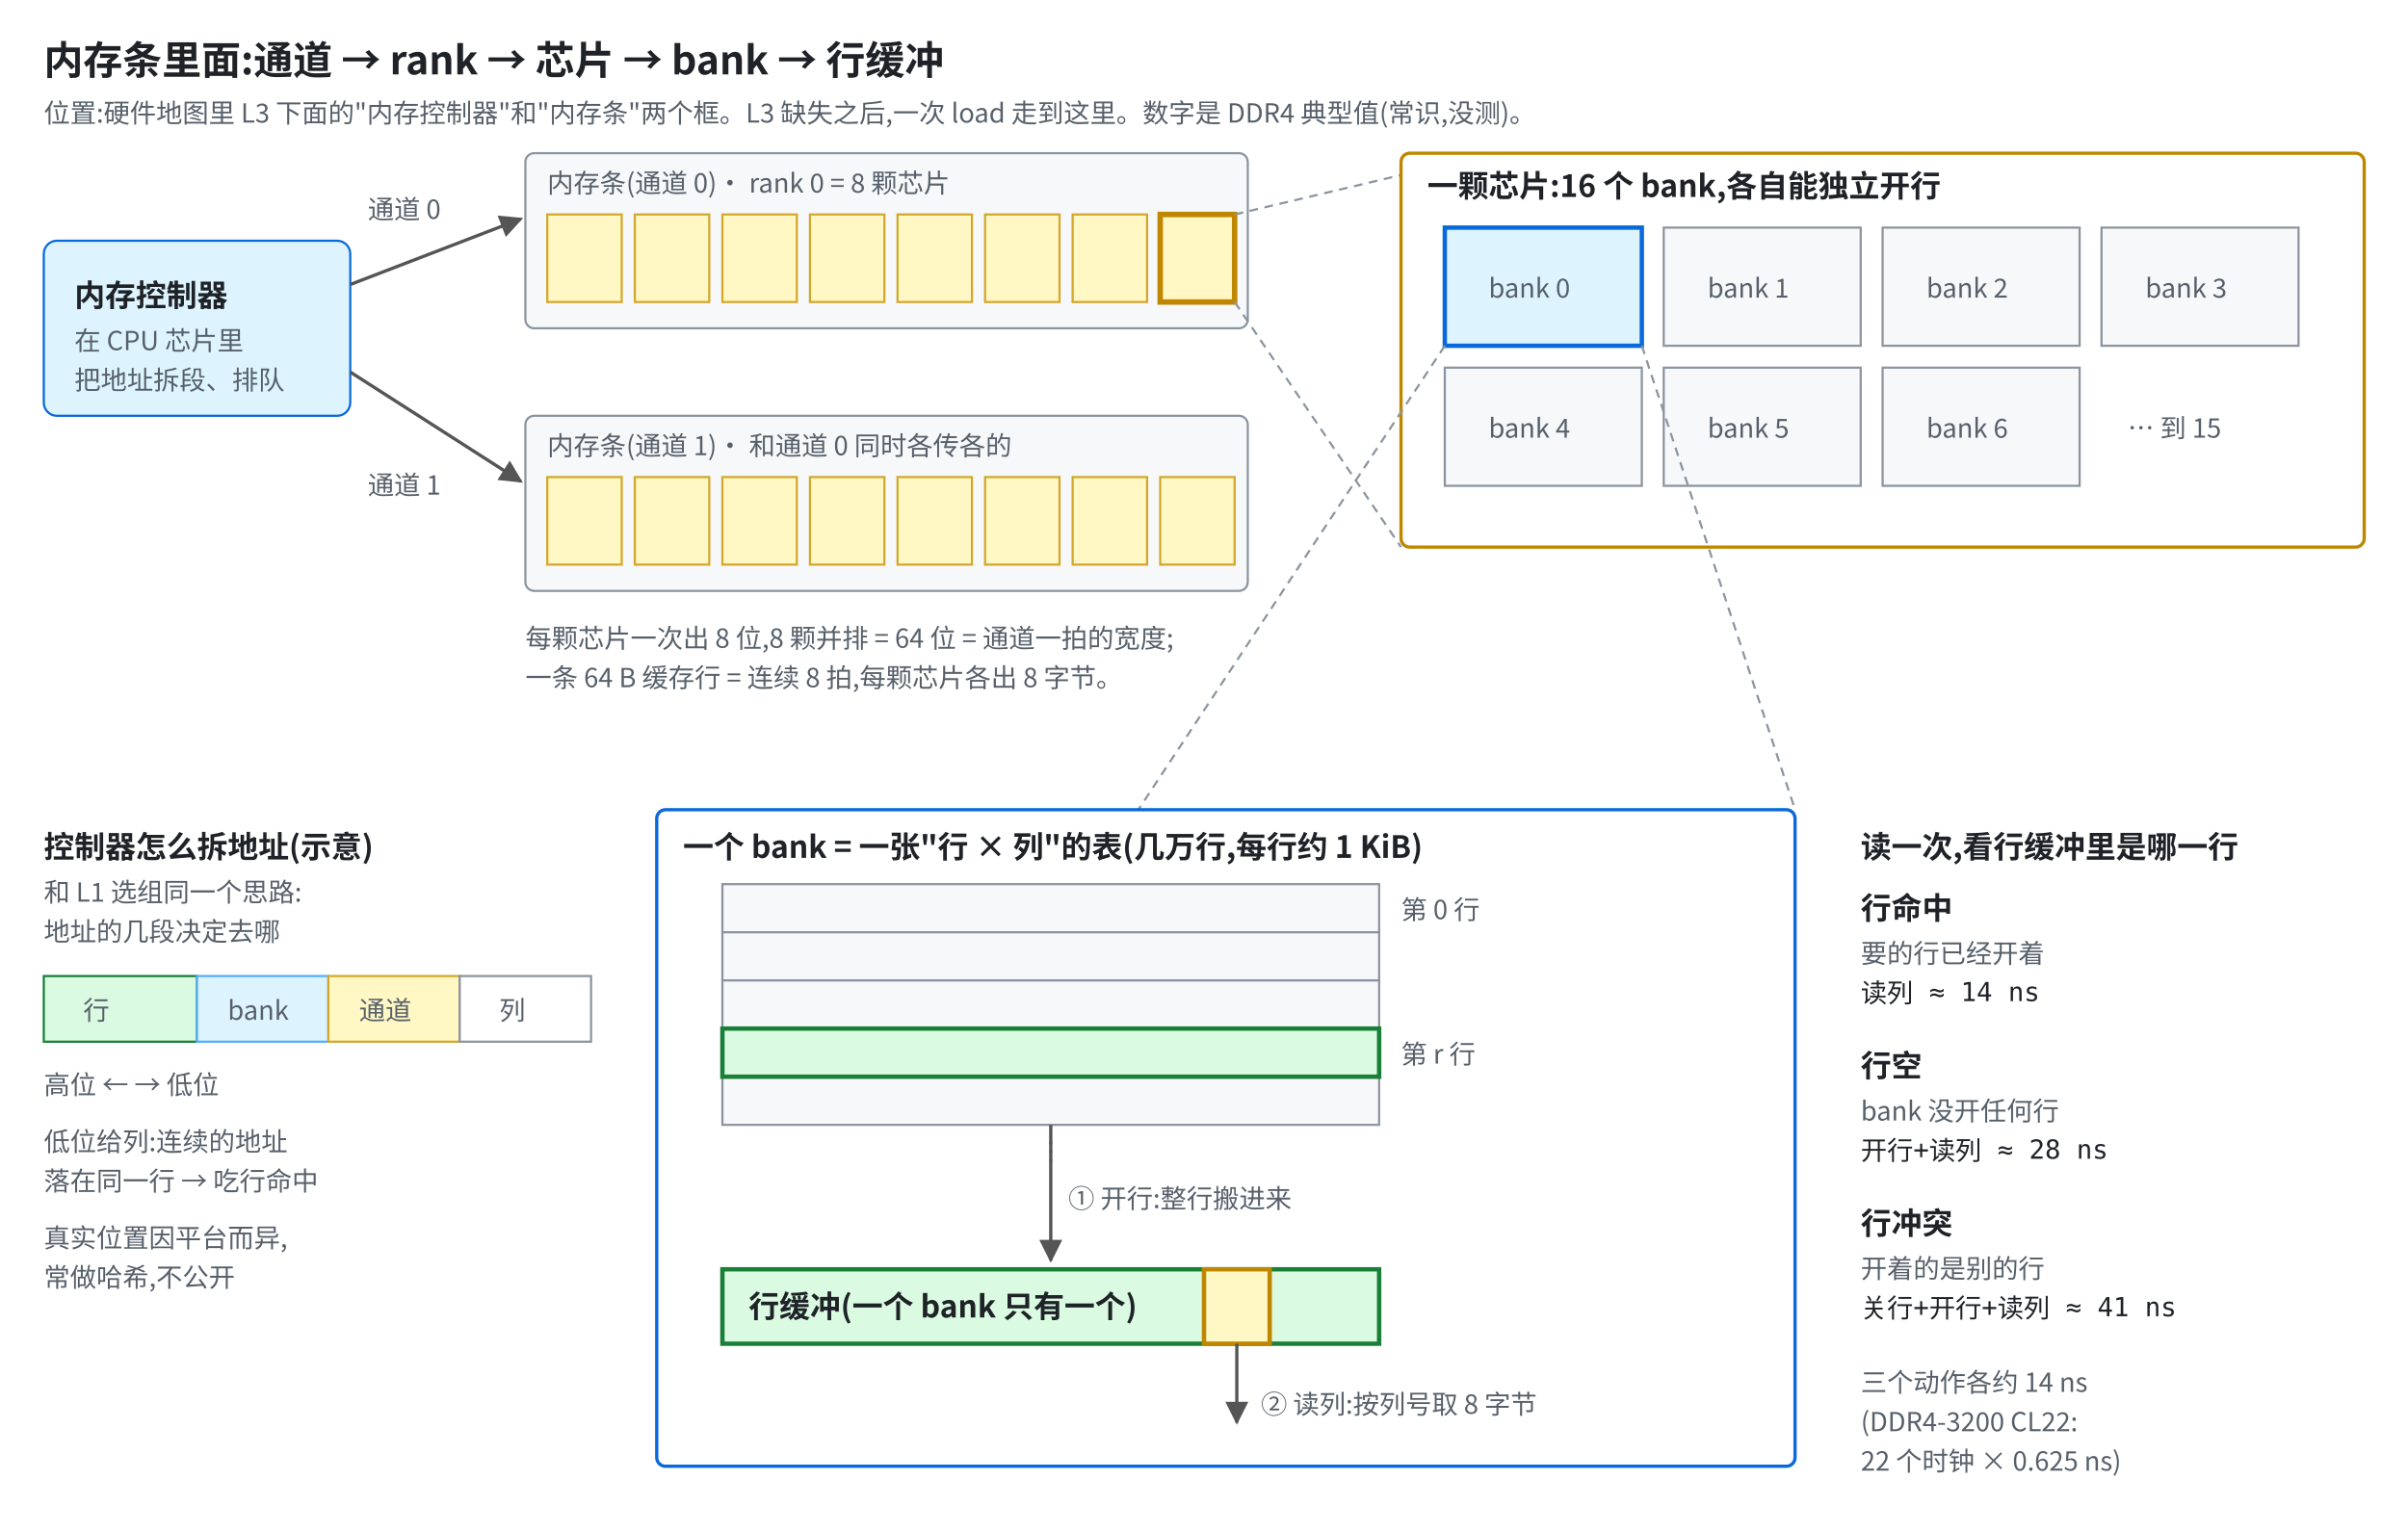
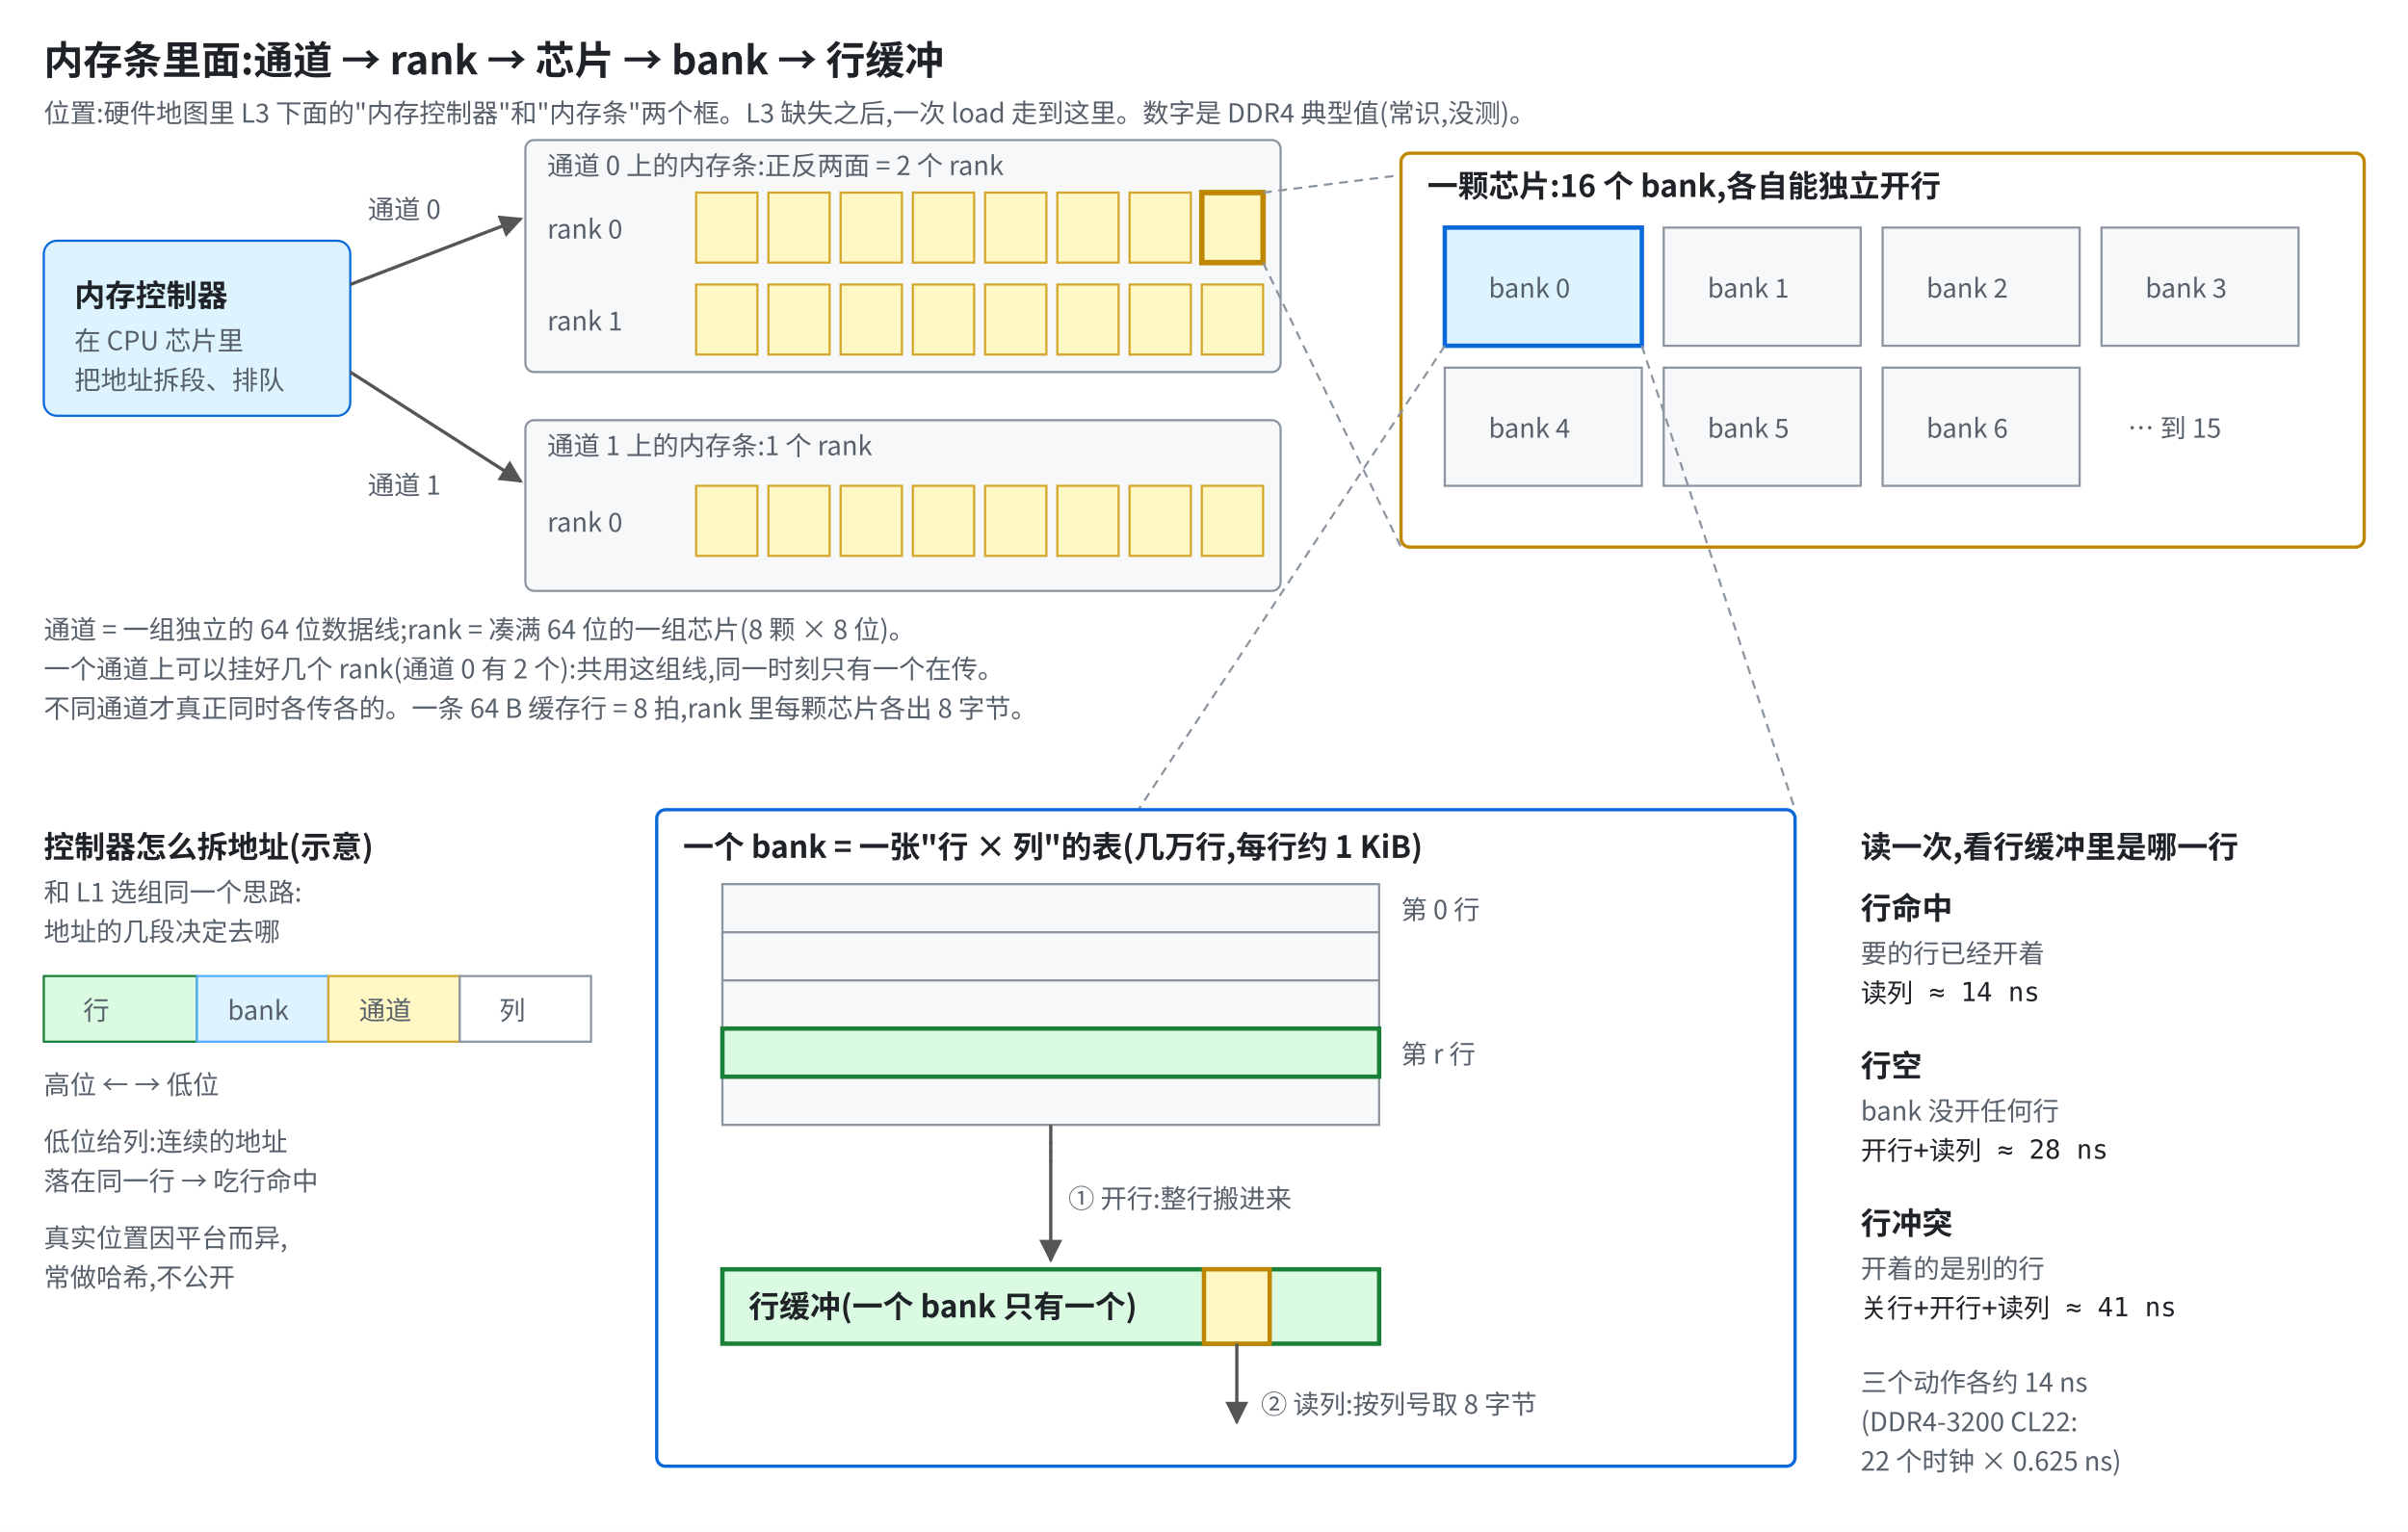
<svg xmlns="http://www.w3.org/2000/svg" viewBox="0 0 1100 700" width="1100" height="700" font-family="PingFang SC, Microsoft YaHei, Noto Sans CJK SC, sans-serif">
  <defs>
    <marker id="a" viewBox="0 0 10 10" refX="9" refY="5" markerWidth="7" markerHeight="7" orient="auto">
      <path d="M0,0 L10,5 L0,10 z" fill="#555" />
    </marker>
    <style>
      .t { font-size: 14px; font-weight: 600; fill: #1f2328; }
      .s { font-size: 12px; fill: #57606a; }
      .h { font-size: 18px; font-weight: 700; fill: #1f2328; }
      .m { font-size: 12px; fill: #1f2328; font-family: Menlo, Consolas, monospace; }
      .ln { stroke: #555; stroke-width: 1.5; fill: none; }
      .zm { stroke: #8c959f; stroke-width: 1; stroke-dasharray: 4 3; fill: none; }
    </style>
  </defs>
  <rect x="0" y="0" width="1100" height="700" fill="#ffffff" />
  <text x="20" y="34" class="h">内存条里面:通道 → rank → 芯片 → bank → 行缓冲</text>
  <text x="20" y="56" class="s">位置:硬件地图里 L3 下面的"内存控制器"和"内存条"两个框。L3 缺失之后,一次 load 走到这里。数字是 DDR4 典型值(常识,没测)。</text>
  <rect x="20" y="110" width="140" height="80" rx="6" fill="#ddf4ff" stroke="#0969da" />
  <text x="34" y="140" class="t">内存控制器</text>
  <text x="34" y="160" class="s">在 CPU 芯片里</text>
  <text x="34" y="178" class="s">把地址拆段、排队</text>
  <path d="M160,130 L238,100" class="ln" marker-end="url(#a)" />
  <path d="M160,170 L238,220" class="ln" marker-end="url(#a)" />
  <text x="168" y="100" class="s">通道 0</text>
  <text x="168" y="226" class="s">通道 1</text>
-   <rect x="240" y="70" width="330" height="80" rx="4" fill="#f6f8fa" stroke="#8c959f" />
-   <text x="250" y="88" class="s">内存条(通道 0)· rank 0 = 8 颗芯片</text>
+   <rect x="240" y="64" width="345" height="106" rx="4" fill="#f6f8fa" stroke="#8c959f" />
+   <text x="250" y="80" class="s">通道 0 上的内存条:正反两面 = 2 个 rank</text>
+   <text x="250" y="109" class="s">rank 0</text>
  <g fill="#fff8c5" stroke="#d4a72c">
-     <rect x="250" y="98" width="34" height="40" />
-     <rect x="290" y="98" width="34" height="40" />
-     <rect x="330" y="98" width="34" height="40" />
-     <rect x="370" y="98" width="34" height="40" />
-     <rect x="410" y="98" width="34" height="40" />
-     <rect x="450" y="98" width="34" height="40" />
-     <rect x="490" y="98" width="34" height="40" />
-     <rect x="530" y="98" width="34" height="40" />
+     <rect x="318" y="88" width="28" height="32" />
+     <rect x="351" y="88" width="28" height="32" />
+     <rect x="384" y="88" width="28" height="32" />
+     <rect x="417" y="88" width="28" height="32" />
+     <rect x="450" y="88" width="28" height="32" />
+     <rect x="483" y="88" width="28" height="32" />
+     <rect x="516" y="88" width="28" height="32" />
+     <rect x="549" y="88" width="28" height="32" />
  </g>
-   <rect x="530" y="98" width="34" height="40" fill="#fff8c5" stroke="#bf8700" stroke-width="2.5" />
-   <rect x="240" y="190" width="330" height="80" rx="4" fill="#f6f8fa" stroke="#8c959f" />
-   <text x="250" y="208" class="s">内存条(通道 1)· 和通道 0 同时各传各的</text>
+   <text x="250" y="151" class="s">rank 1</text>
  <g fill="#fff8c5" stroke="#d4a72c">
-     <rect x="250" y="218" width="34" height="40" />
-     <rect x="290" y="218" width="34" height="40" />
-     <rect x="330" y="218" width="34" height="40" />
-     <rect x="370" y="218" width="34" height="40" />
-     <rect x="410" y="218" width="34" height="40" />
-     <rect x="450" y="218" width="34" height="40" />
-     <rect x="490" y="218" width="34" height="40" />
-     <rect x="530" y="218" width="34" height="40" />
+     <rect x="318" y="130" width="28" height="32" />
+     <rect x="351" y="130" width="28" height="32" />
+     <rect x="384" y="130" width="28" height="32" />
+     <rect x="417" y="130" width="28" height="32" />
+     <rect x="450" y="130" width="28" height="32" />
+     <rect x="483" y="130" width="28" height="32" />
+     <rect x="516" y="130" width="28" height="32" />
+     <rect x="549" y="130" width="28" height="32" />
  </g>
-   <text x="240" y="296" class="s">每颗芯片一次出 8 位,8 颗并排 = 64 位 = 通道一拍的宽度;</text>
-   <text x="240" y="314" class="s">一条 64 B 缓存行 = 连续 8 拍,每颗芯片各出 8 字节。</text>
-   <path d="M564,98 L640,80" class="zm" />
-   <path d="M564,138 L640,250" class="zm" />
+   <rect x="549" y="88" width="28" height="32" fill="#fff8c5" stroke="#bf8700" stroke-width="2.5" />
+   <rect x="240" y="192" width="345" height="78" rx="4" fill="#f6f8fa" stroke="#8c959f" />
+   <text x="250" y="208" class="s">通道 1 上的内存条:1 个 rank</text>
+   <text x="250" y="243" class="s">rank 0</text>
+   <g fill="#fff8c5" stroke="#d4a72c">
+     <rect x="318" y="222" width="28" height="32" />
+     <rect x="351" y="222" width="28" height="32" />
+     <rect x="384" y="222" width="28" height="32" />
+     <rect x="417" y="222" width="28" height="32" />
+     <rect x="450" y="222" width="28" height="32" />
+     <rect x="483" y="222" width="28" height="32" />
+     <rect x="516" y="222" width="28" height="32" />
+     <rect x="549" y="222" width="28" height="32" />
+   </g>
+   <text x="20" y="292" class="s">通道 = 一组独立的 64 位数据线;rank = 凑满 64 位的一组芯片(8 颗 × 8 位)。</text>
+   <text x="20" y="310" class="s">一个通道上可以挂好几个 rank(通道 0 有 2 个):共用这组线,同一时刻只有一个在传。</text>
+   <text x="20" y="328" class="s">不同通道才真正同时各传各的。一条 64 B 缓存行 = 8 拍,rank 里每颗芯片各出 8 字节。</text>
+   <path d="M577,88 L640,80" class="zm" />
+   <path d="M577,120 L640,250" class="zm" />
  <rect x="640" y="70" width="440" height="180" rx="4" fill="#ffffff" stroke="#bf8700" stroke-width="1.5" />
  <text x="652" y="90" class="t">一颗芯片:16 个 bank,各自能独立开行</text>
  <g fill="#f6f8fa" stroke="#8c959f">
    <rect x="660" y="104" width="90" height="54" />
    <rect x="760" y="104" width="90" height="54" />
    <rect x="860" y="104" width="90" height="54" />
    <rect x="960" y="104" width="90" height="54" />
    <rect x="660" y="168" width="90" height="54" />
    <rect x="760" y="168" width="90" height="54" />
    <rect x="860" y="168" width="90" height="54" />
  </g>
  <rect x="660" y="104" width="90" height="54" fill="#ddf4ff" stroke="#0969da" stroke-width="2" />
  <text x="680" y="136" class="s">bank 0</text>
  <text x="780" y="136" class="s">bank 1</text>
  <text x="880" y="136" class="s">bank 2</text>
  <text x="980" y="136" class="s">bank 3</text>
  <text x="680" y="200" class="s">bank 4</text>
  <text x="780" y="200" class="s">bank 5</text>
  <text x="880" y="200" class="s">bank 6</text>
  <text x="972" y="200" class="s">… 到 15</text>
  <path d="M660,158 L520,370" class="zm" />
  <path d="M750,158 L820,370" class="zm" />
  <rect x="300" y="370" width="520" height="300" rx="4" fill="#ffffff" stroke="#0969da" stroke-width="1.5" />
  <text x="312" y="392" class="t">一个 bank = 一张"行 × 列"的表(几万行,每行约 1 KiB)</text>
  <g fill="#f6f8fa" stroke="#8c959f">
    <rect x="330" y="404" width="300" height="22" />
    <rect x="330" y="426" width="300" height="22" />
    <rect x="330" y="448" width="300" height="22" />
    <rect x="330" y="492" width="300" height="22" />
  </g>
  <rect x="330" y="470" width="300" height="22" fill="#dafbe1" stroke="#1a7f37" stroke-width="2" />
  <text x="640" y="420" class="s">第 0 行</text>
  <text x="640" y="486" class="s">第 r 行</text>
  <text x="474" y="530" class="s">⋮</text>
  <rect x="330" y="580" width="300" height="34" fill="#dafbe1" stroke="#1a7f37" stroke-width="2" />
  <text x="342" y="602" class="t">行缓冲(一个 bank 只有一个)</text>
  <path d="M480,514 L480,576" class="ln" marker-end="url(#a)" />
  <text x="488" y="552" class="s">① 开行:整行搬进来</text>
  <rect x="550" y="580" width="30" height="34" fill="#fff8c5" stroke="#bf8700" stroke-width="2" />
  <path d="M565,614 L565,650" class="ln" marker-end="url(#a)" />
  <text x="576" y="646" class="s">② 读列:按列号取 8 字节</text>
  <text x="850" y="392" class="t">读一次,看行缓冲里是哪一行</text>
  <text x="850" y="420" class="t" fill="#1a7f37">行命中</text>
  <text x="850" y="440" class="s">要的行已经开着</text>
  <text x="850" y="458" class="m">读列            ≈ 14 ns</text>
  <text x="850" y="492" class="t">行空</text>
  <text x="850" y="512" class="s">bank 没开任何行</text>
  <text x="850" y="530" class="m">开行+读列       ≈ 28 ns</text>
  <text x="850" y="564" class="t" fill="#cf222e">行冲突</text>
  <text x="850" y="584" class="s">开着的是别的行</text>
  <text x="850" y="602" class="m">关行+开行+读列  ≈ 41 ns</text>
  <text x="850" y="636" class="s">三个动作各约 14 ns</text>
  <text x="850" y="654" class="s">(DDR4-3200 CL22:</text>
  <text x="850" y="672" class="s">22 个时钟 × 0.625 ns)</text>
  <text x="20" y="392" class="t">控制器怎么拆地址(示意)</text>
  <text x="20" y="412" class="s">和 L1 选组同一个思路:</text>
  <text x="20" y="430" class="s">地址的几段决定去哪</text>
  <rect x="20" y="446" width="70" height="30" fill="#dafbe1" stroke="#1a7f37" />
  <rect x="90" y="446" width="60" height="30" fill="#ddf4ff" stroke="#54aeff" />
  <rect x="150" y="446" width="60" height="30" fill="#fff8c5" stroke="#d4a72c" />
  <rect x="210" y="446" width="60" height="30" fill="#ffffff" stroke="#8c959f" />
  <text x="38" y="466" class="s">行</text>
  <text x="104" y="466" class="s">bank</text>
  <text x="164" y="466" class="s">通道</text>
  <text x="228" y="466" class="s">列</text>
  <text x="20" y="500" class="s">高位 ←                    → 低位</text>
  <text x="20" y="526" class="s">低位给列:连续的地址</text>
  <text x="20" y="544" class="s">落在同一行 → 吃行命中</text>
  <text x="20" y="570" class="s">真实位置因平台而异,</text>
  <text x="20" y="588" class="s">常做哈希,不公开</text>
</svg>
